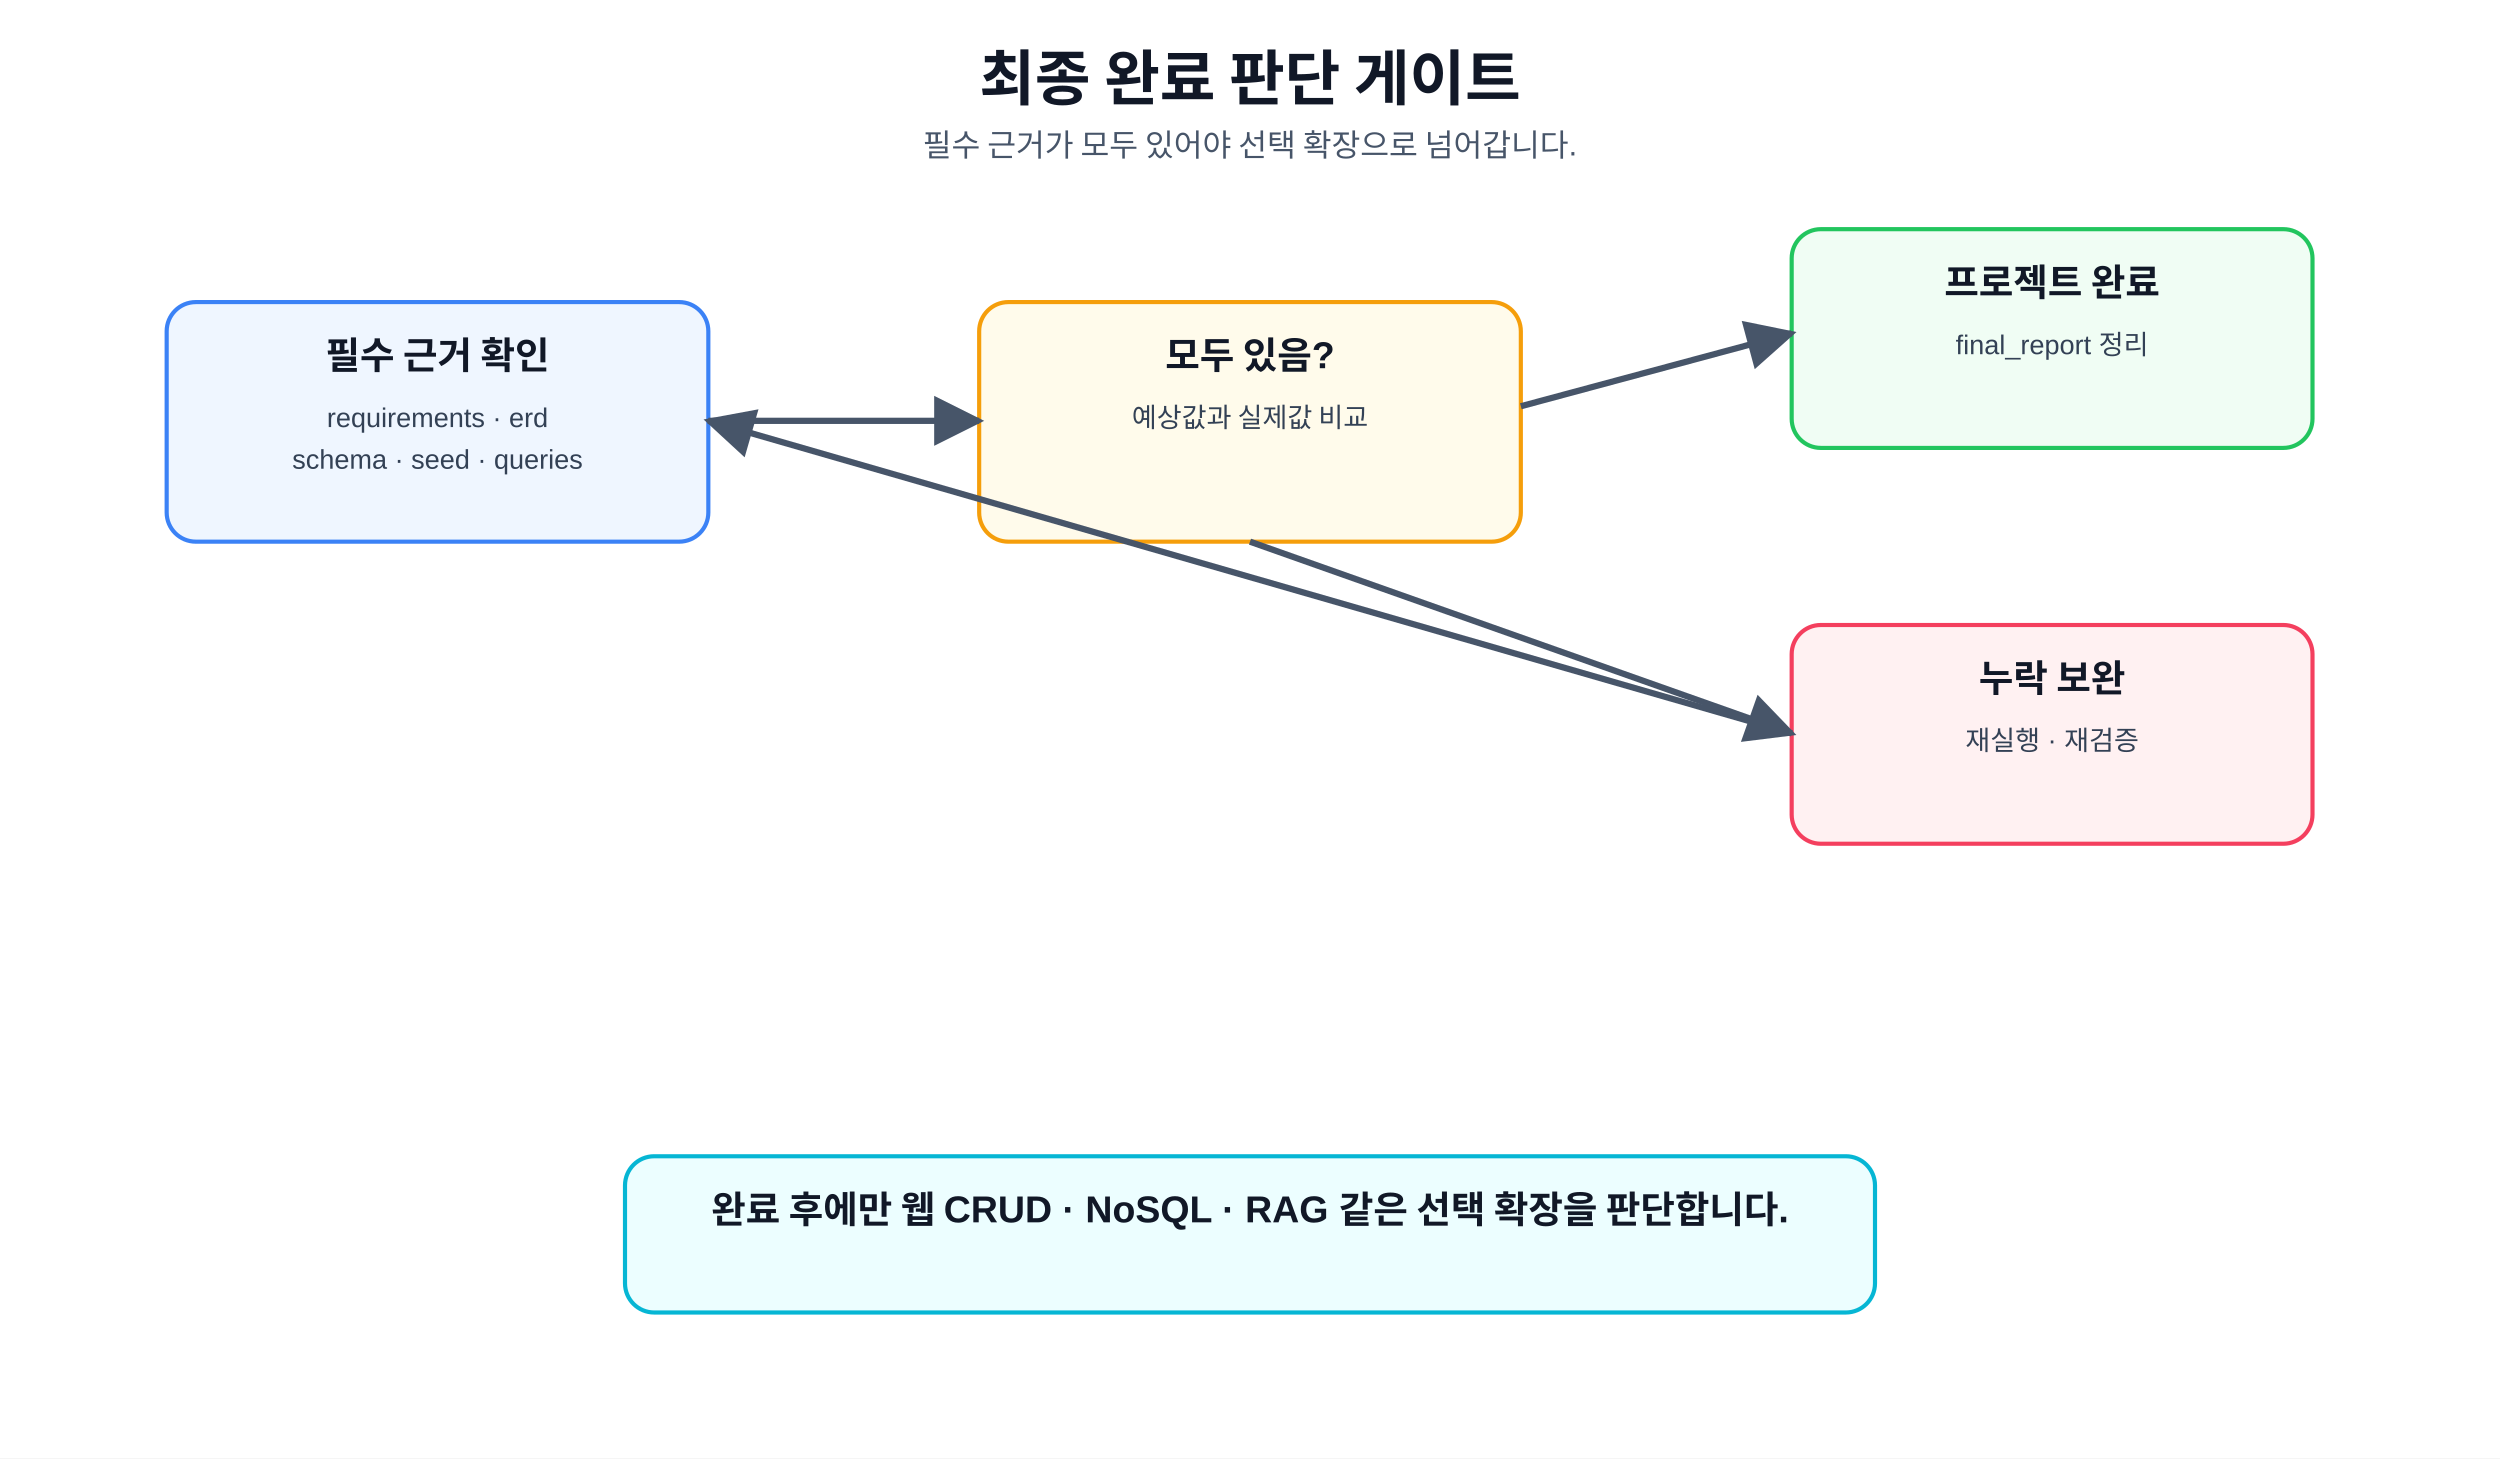
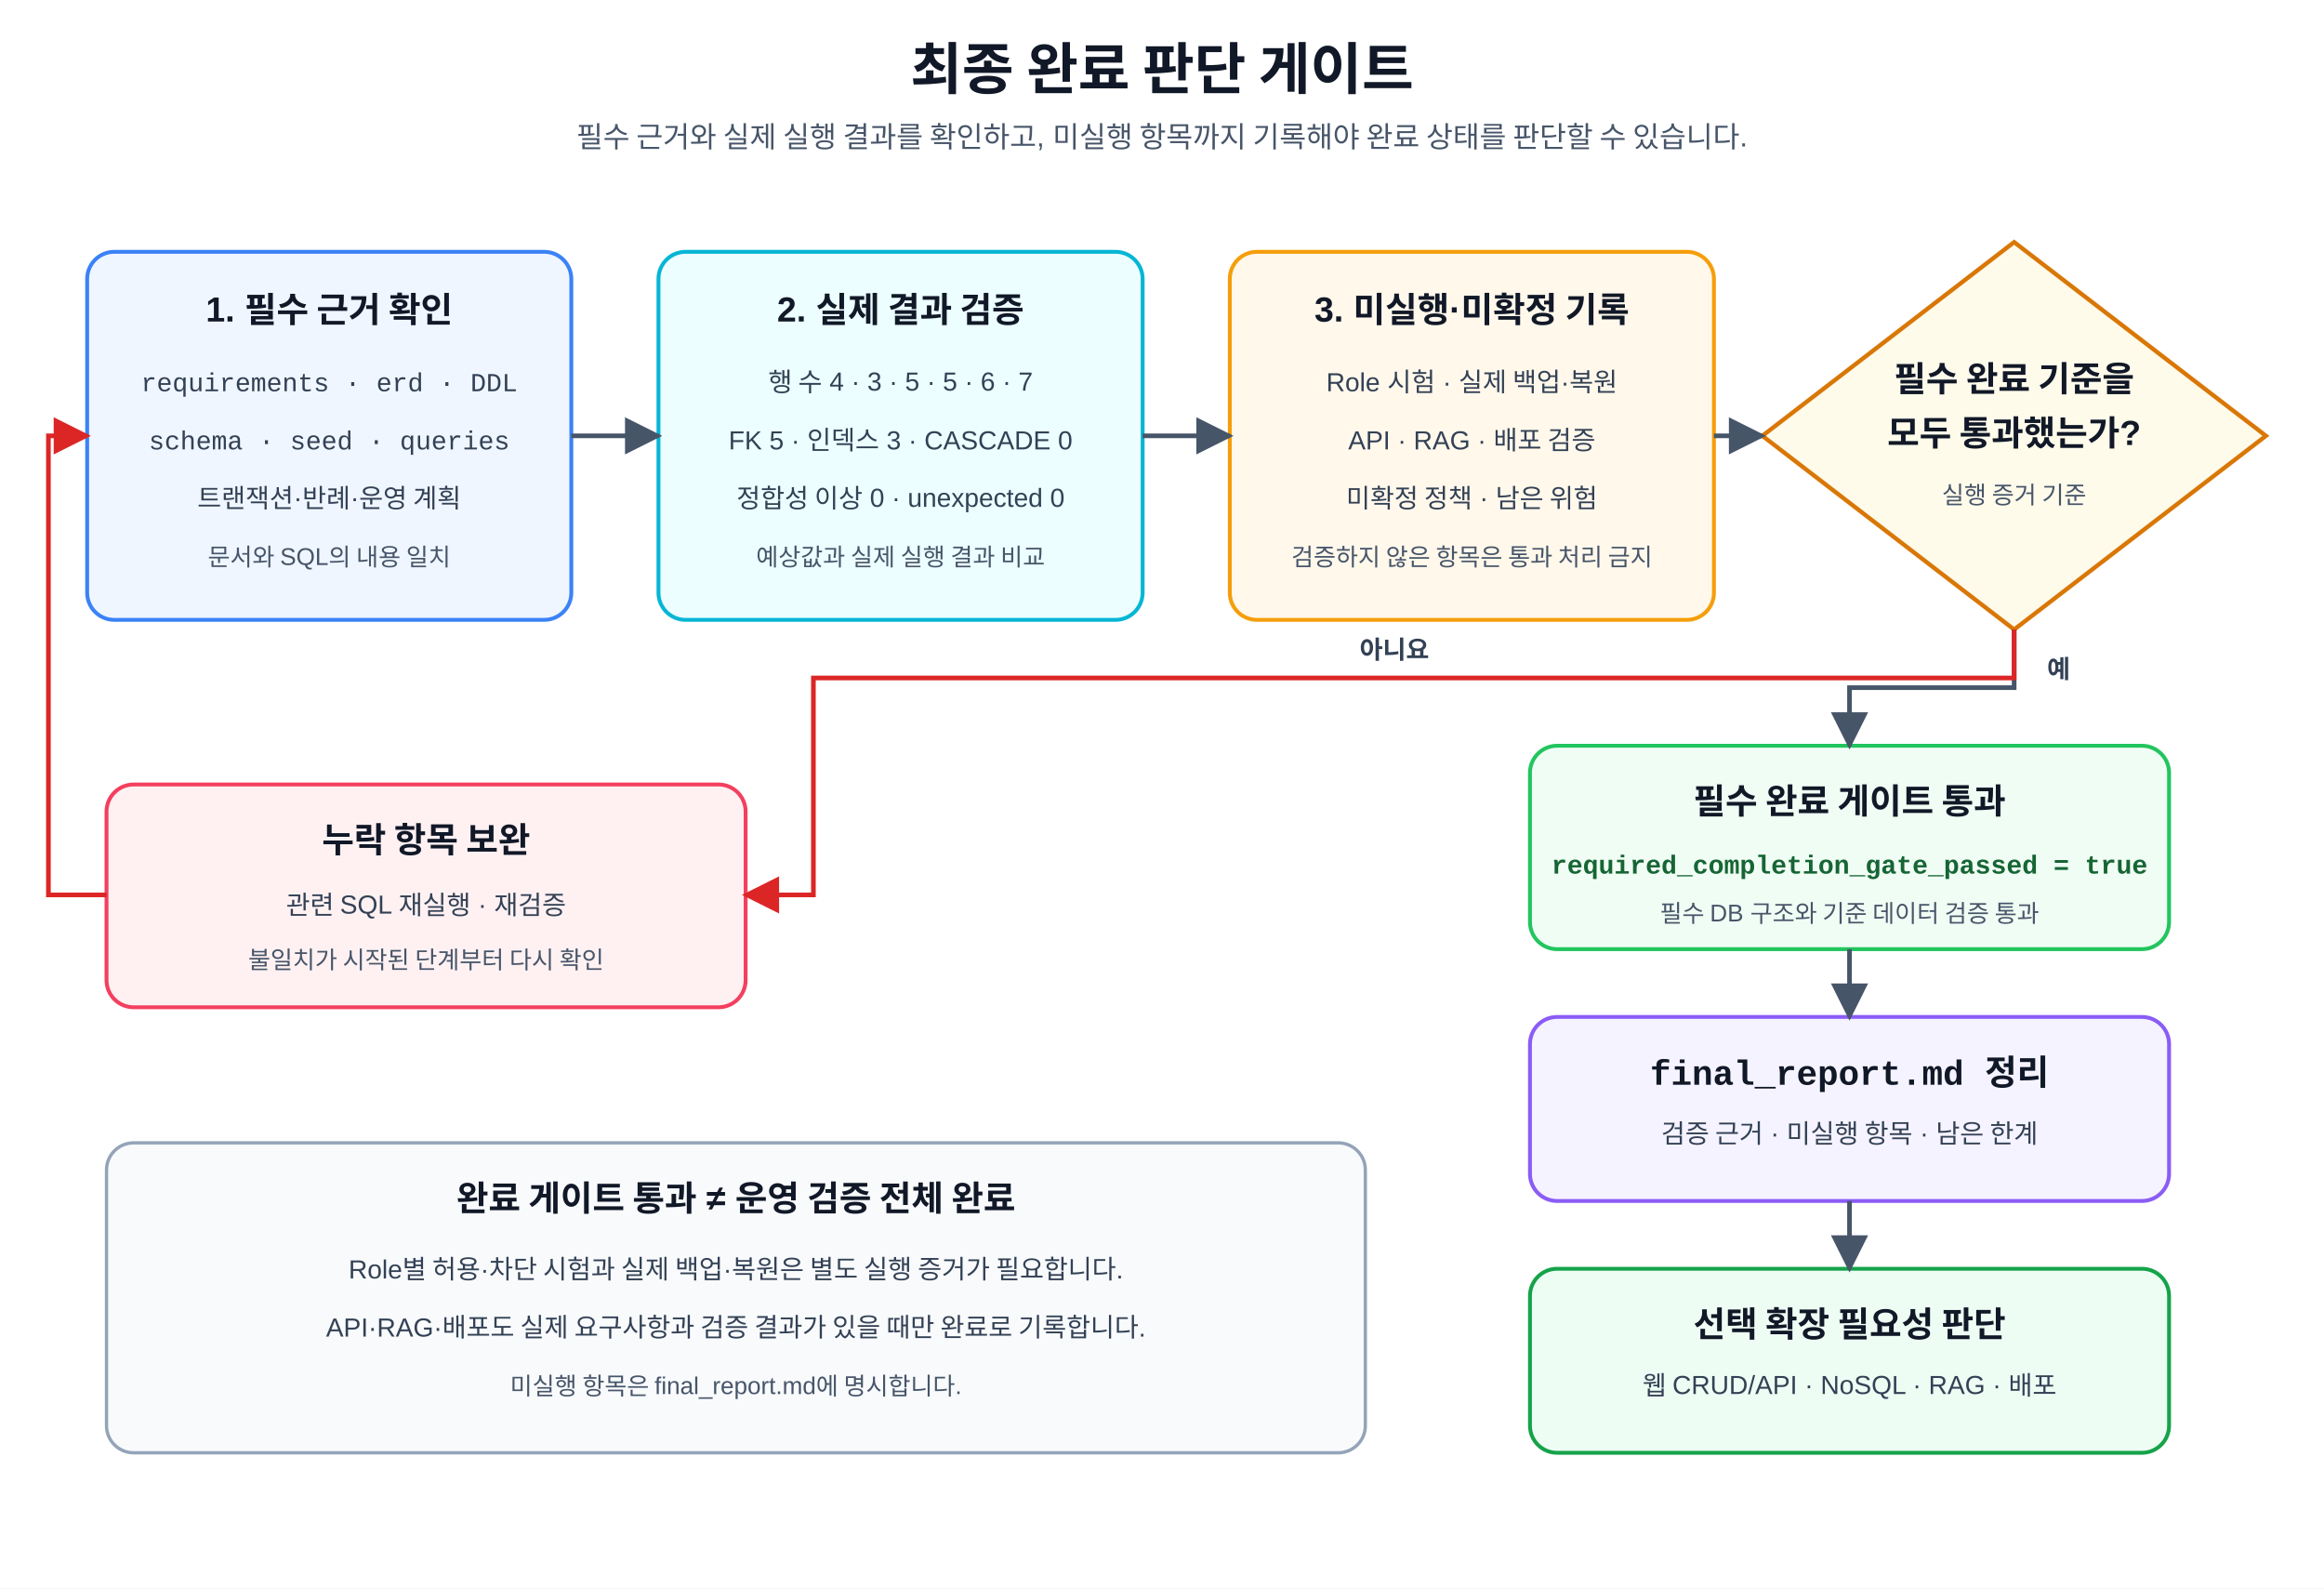
- <svg xmlns="http://www.w3.org/2000/svg" role="img" aria-labelledby="title desc" width="100%" height="700" viewBox="0 0 1200 700">
+ <svg xmlns="http://www.w3.org/2000/svg" width="100%" viewBox="0 0 1200 820" role="img" aria-labelledby="title desc" preserveAspectRatio="xMidYMid meet">
  <defs>
    <marker id="arrow" viewBox="0 0 10 10" refX="9" refY="5" markerWidth="8" markerHeight="8" orient="auto">
-       <path d="M0 0L10 5L0 10z" fill="#475569" />
+       <path d="M0 0 L10 5 L0 10 Z" fill="#475569" />
    </marker>
-     <style>text{font-family:"Malgun Gothic","Apple SD Gothic Neo","Noto Sans KR",Arial,sans-serif;fill:#111827}.code{font-family:Consolas,D2Coding,"Courier New",monospace;fill:#1d4ed8;font-size:14px;text-anchor:middle}.t{font-size:29px;font-weight:800;text-anchor:middle}.s{font-size:15px;text-anchor:middle;fill:#475569}.card{fill:#f8fafc;stroke:#cbd5e1;stroke-width:2;rx:14}.b{fill:#eff6ff;stroke:#3b82f6}.g{fill:#f0fdf4;stroke:#22c55e}.y{fill:#fffbeb;stroke:#f59e0b}.p{fill:#faf5ff;stroke:#8b5cf6}.r{fill:#fff1f2;stroke:#f43f5e}.c{fill:#ecfeff;stroke:#06b6d4}.h{font-size:18px;font-weight:700;text-anchor:middle}.m{font-size:13px;text-anchor:middle;fill:#334155}.line{stroke:#475569;stroke-width:3;fill:none;marker-end:url(#arrow)}.plain{stroke:#94a3b8;stroke-width:2;fill:none}</style>
+     <marker id="retryArrow" viewBox="0 0 10 10" refX="9" refY="5" markerWidth="8" markerHeight="8" orient="auto">
+       <path d="M0 0 L10 5 L0 10 Z" fill="#dc2626" />
+     </marker>
+     <style>
+       text {
+         font-family: "Malgun Gothic", "Apple SD Gothic Neo", "Noto Sans KR", Arial, sans-serif;
+         fill: #111827;
+       }
+       .mono {
+         font-family: Consolas, D2Coding, "Courier New", monospace;
+       }
+       .title {
+         font-size: 29px;
+         font-weight: 800;
+         text-anchor: middle;
+       }
+       .subtitle {
+         font-size: 15px;
+         text-anchor: middle;
+         fill: #475569;
+       }
+       .card {
+         stroke-width: 2;
+         rx: 14;
+         ry: 14;
+       }
+       .evidence {
+         fill: #eff6ff;
+         stroke: #3b82f6;
+       }
+       .result {
+         fill: #ecfeff;
+         stroke: #06b6d4;
+       }
+       .record {
+         fill: #fff8eb;
+         stroke: #f59e0b;
+       }
+       .decision {
+         fill: #fffbeb;
+         stroke: #d97706;
+         stroke-width: 2.2;
+       }
+       .success {
+         fill: #f0fdf4;
+         stroke: #22c55e;
+       }
+       .report {
+         fill: #f5f3ff;
+         stroke: #8b5cf6;
+       }
+       .optional {
+         fill: #eefdf4;
+         stroke: #16a34a;
+       }
+       .retry {
+         fill: #fff1f2;
+         stroke: #f43f5e;
+       }
+       .warning {
+         fill: #f8fafc;
+         stroke: #94a3b8;
+         stroke-width: 1.7;
+         rx: 14;
+         ry: 14;
+       }
+       .head {
+         font-size: 18px;
+         font-weight: 700;
+         text-anchor: middle;
+       }
+       .body {
+         font-size: 13.5px;
+         text-anchor: middle;
+         fill: #334155;
+       }
+       .small {
+         font-size: 12.5px;
+         text-anchor: middle;
+         fill: #475569;
+       }
+       .code {
+         font-size: 13.5px;
+         font-weight: 700;
+         text-anchor: middle;
+         fill: #166534;
+       }
+       .tag {
+         font-size: 13px;
+         font-weight: 700;
+         text-anchor: middle;
+         fill: #334155;
+       }
+       .line {
+         stroke: #475569;
+         stroke-width: 2.4;
+         fill: none;
+         marker-end: url(#arrow);
+       }
+       .retry-line {
+         stroke: #dc2626;
+         stroke-width: 2.4;
+         fill: none;
+         marker-end: url(#retryArrow);
+       }
+       .plain {
+         stroke: #94a3b8;
+         stroke-width: 2;
+         fill: none;
+       }
+     </style>
  </defs>
-   <rect width="1200" height="700" fill="#fff" />
-   <text x="600" y="48" class="t">최종 완료 판단 게이트</text>
-   <text x="600" y="75" class="s">필수 근거가 모두 있어야 선택 확장으로 넘어갑니다.</text>
-   <rect x="80" y="145" width="260" height="115" class="card b" />
-   <text x="210" y="177" class="h">필수 근거 확인</text>
-   <text x="210" y="205" class="m">requirements · erd</text>
-   <text x="210" y="225" class="m">schema · seed · queries</text>
-   <rect x="470" y="145" width="260" height="115" class="card y" />
-   <text x="600" y="177" class="h">모두 있음?</text>
-   <text x="600" y="205" class="m">예상값과 실제값 비교</text>
-   <rect x="860" y="110" width="250" height="105" class="card g" />
-   <text x="985" y="142" class="h">프로젝트 완료</text>
-   <text x="985" y="170" class="m">final_report 정리</text>
-   <rect x="860" y="300" width="250" height="105" class="card r" />
-   <text x="985" y="332" class="h">누락 보완</text>
-   <text x="985" y="360" class="m">재실행 · 재검증</text>
-   <line x1="340" y1="202" x2="470" y2="202" class="line" />
-   <line x1="730" y1="195" x2="860" y2="160" class="line" />
-   <line x1="600" y1="260" x2="860" y2="352" class="line" />
-   <line x1="860" y1="352" x2="340" y2="202" class="line" />
-   <rect x="300" y="555" width="600" height="75" class="card c" />
-   <text x="600" y="587" class="h">완료 후에만 웹 CRUD · NoSQL · RAG 같은 선택 확장을 판단합니다.</text>
+   <rect width="1200" height="820" fill="#ffffff" />
+   <text x="600" y="46" class="title">최종 완료 판단 게이트</text>
+   <text x="600" y="76" class="subtitle">필수 근거와 실제 실행 결과를 확인하고, 미실행 항목까지 기록해야 완료 상태를 판단할 수 있습니다.</text>
+   <rect x="45" y="130" width="250" height="190" class="card evidence" />
+   <text x="170" y="166" class="head">1. 필수 근거 확인</text>
+   <text x="170" y="202" class="body mono">requirements · erd · DDL</text>
+   <text x="170" y="232" class="body mono">schema · seed · queries</text>
+   <text x="170" y="262" class="body">트랜잭션·반례·운영 계획</text>
+   <text x="170" y="292" class="small">문서와 SQL의 내용 일치</text>
+   <rect x="340" y="130" width="250" height="190" class="card result" />
+   <text x="465" y="166" class="head">2. 실제 결과 검증</text>
+   <text x="465" y="202" class="body">행 수 4 · 3 · 5 · 5 · 6 · 7</text>
+   <text x="465" y="232" class="body">FK 5 · 인덱스 3 · CASCADE 0</text>
+   <text x="465" y="262" class="body">정합성 이상 0 · unexpected 0</text>
+   <text x="465" y="292" class="small">예상값과 실제 실행 결과 비교</text>
+   <rect x="635" y="130" width="250" height="190" class="card record" />
+   <text x="760" y="166" class="head">3. 미실행·미확정 기록</text>
+   <text x="760" y="202" class="body">Role 시험 · 실제 백업·복원</text>
+   <text x="760" y="232" class="body">API · RAG · 배포 검증</text>
+   <text x="760" y="262" class="body">미확정 정책 · 남은 위험</text>
+   <text x="760" y="292" class="small">검증하지 않은 항목은 통과 처리 금지</text>
+   <polygon points="1040,125 1170,225 1040,325 910,225" class="decision" />
+   <text x="1040" y="202" class="head">필수 완료 기준을</text>
+   <text x="1040" y="230" class="head">모두 통과했는가?</text>
+   <text x="1040" y="260" class="small">실행 증거 기준</text>
+   <path d="M295 225 H340" class="line" />
+   <path d="M590 225 H635" class="line" />
+   <path d="M885 225 H910" class="line" />
+   <rect x="790" y="385" width="330" height="105" class="card success" />
+   <text x="955" y="420" class="head">필수 완료 게이트 통과</text>
+   <text x="955" y="451" class="code mono">required_completion_gate_passed = true</text>
+   <text x="955" y="476" class="small">필수 DB 구조와 기준 데이터 검증 통과</text>
+   <path d="M1040 325 V355 H955 V385" class="line" />
+   <text x="1063" y="350" class="tag">예</text>
+   <rect x="790" y="525" width="330" height="95" class="card report" />
+   <text x="955" y="560" class="head mono">final_report.md 정리</text>
+   <text x="955" y="590" class="body">검증 근거 · 미실행 항목 · 남은 한계</text>
+   <path d="M955 490 V525" class="line" />
+   <rect x="790" y="655" width="330" height="95" class="card optional" />
+   <text x="955" y="690" class="head">선택 확장 필요성 판단</text>
+   <text x="955" y="720" class="body">웹 CRUD/API · NoSQL · RAG · 배포</text>
+   <path d="M955 620 V655" class="line" />
+   <rect x="55" y="405" width="330" height="115" class="card retry" />
+   <text x="220" y="440" class="head">누락 항목 보완</text>
+   <text x="220" y="472" class="body">관련 SQL 재실행 · 재검증</text>
+   <text x="220" y="500" class="small">불일치가 시작된 단계부터 다시 확인</text>
+   <path d="M1040 325 V350 H420 V462 H385" class="retry-line" />
+   <text x="720" y="340" class="tag" fill="#b91c1c">아니요</text>
+   <path d="M55 462 H25 V225 H45" class="retry-line" />
+   <rect x="55" y="590" width="650" height="160" class="warning" />
+   <text x="380" y="625" class="head">완료 게이트 통과 ≠ 운영 검증 전체 완료</text>
+   <text x="380" y="660" class="body">Role별 허용·차단 시험과 실제 백업·복원은 별도 실행 증거가 필요합니다.</text>
+   <text x="380" y="690" class="body">API·RAG·배포도 실제 요구사항과 검증 결과가 있을 때만 완료로 기록합니다.</text>
+   <text x="380" y="720" class="small">미실행 항목은 final_report.md에 명시합니다.</text>
</svg>
